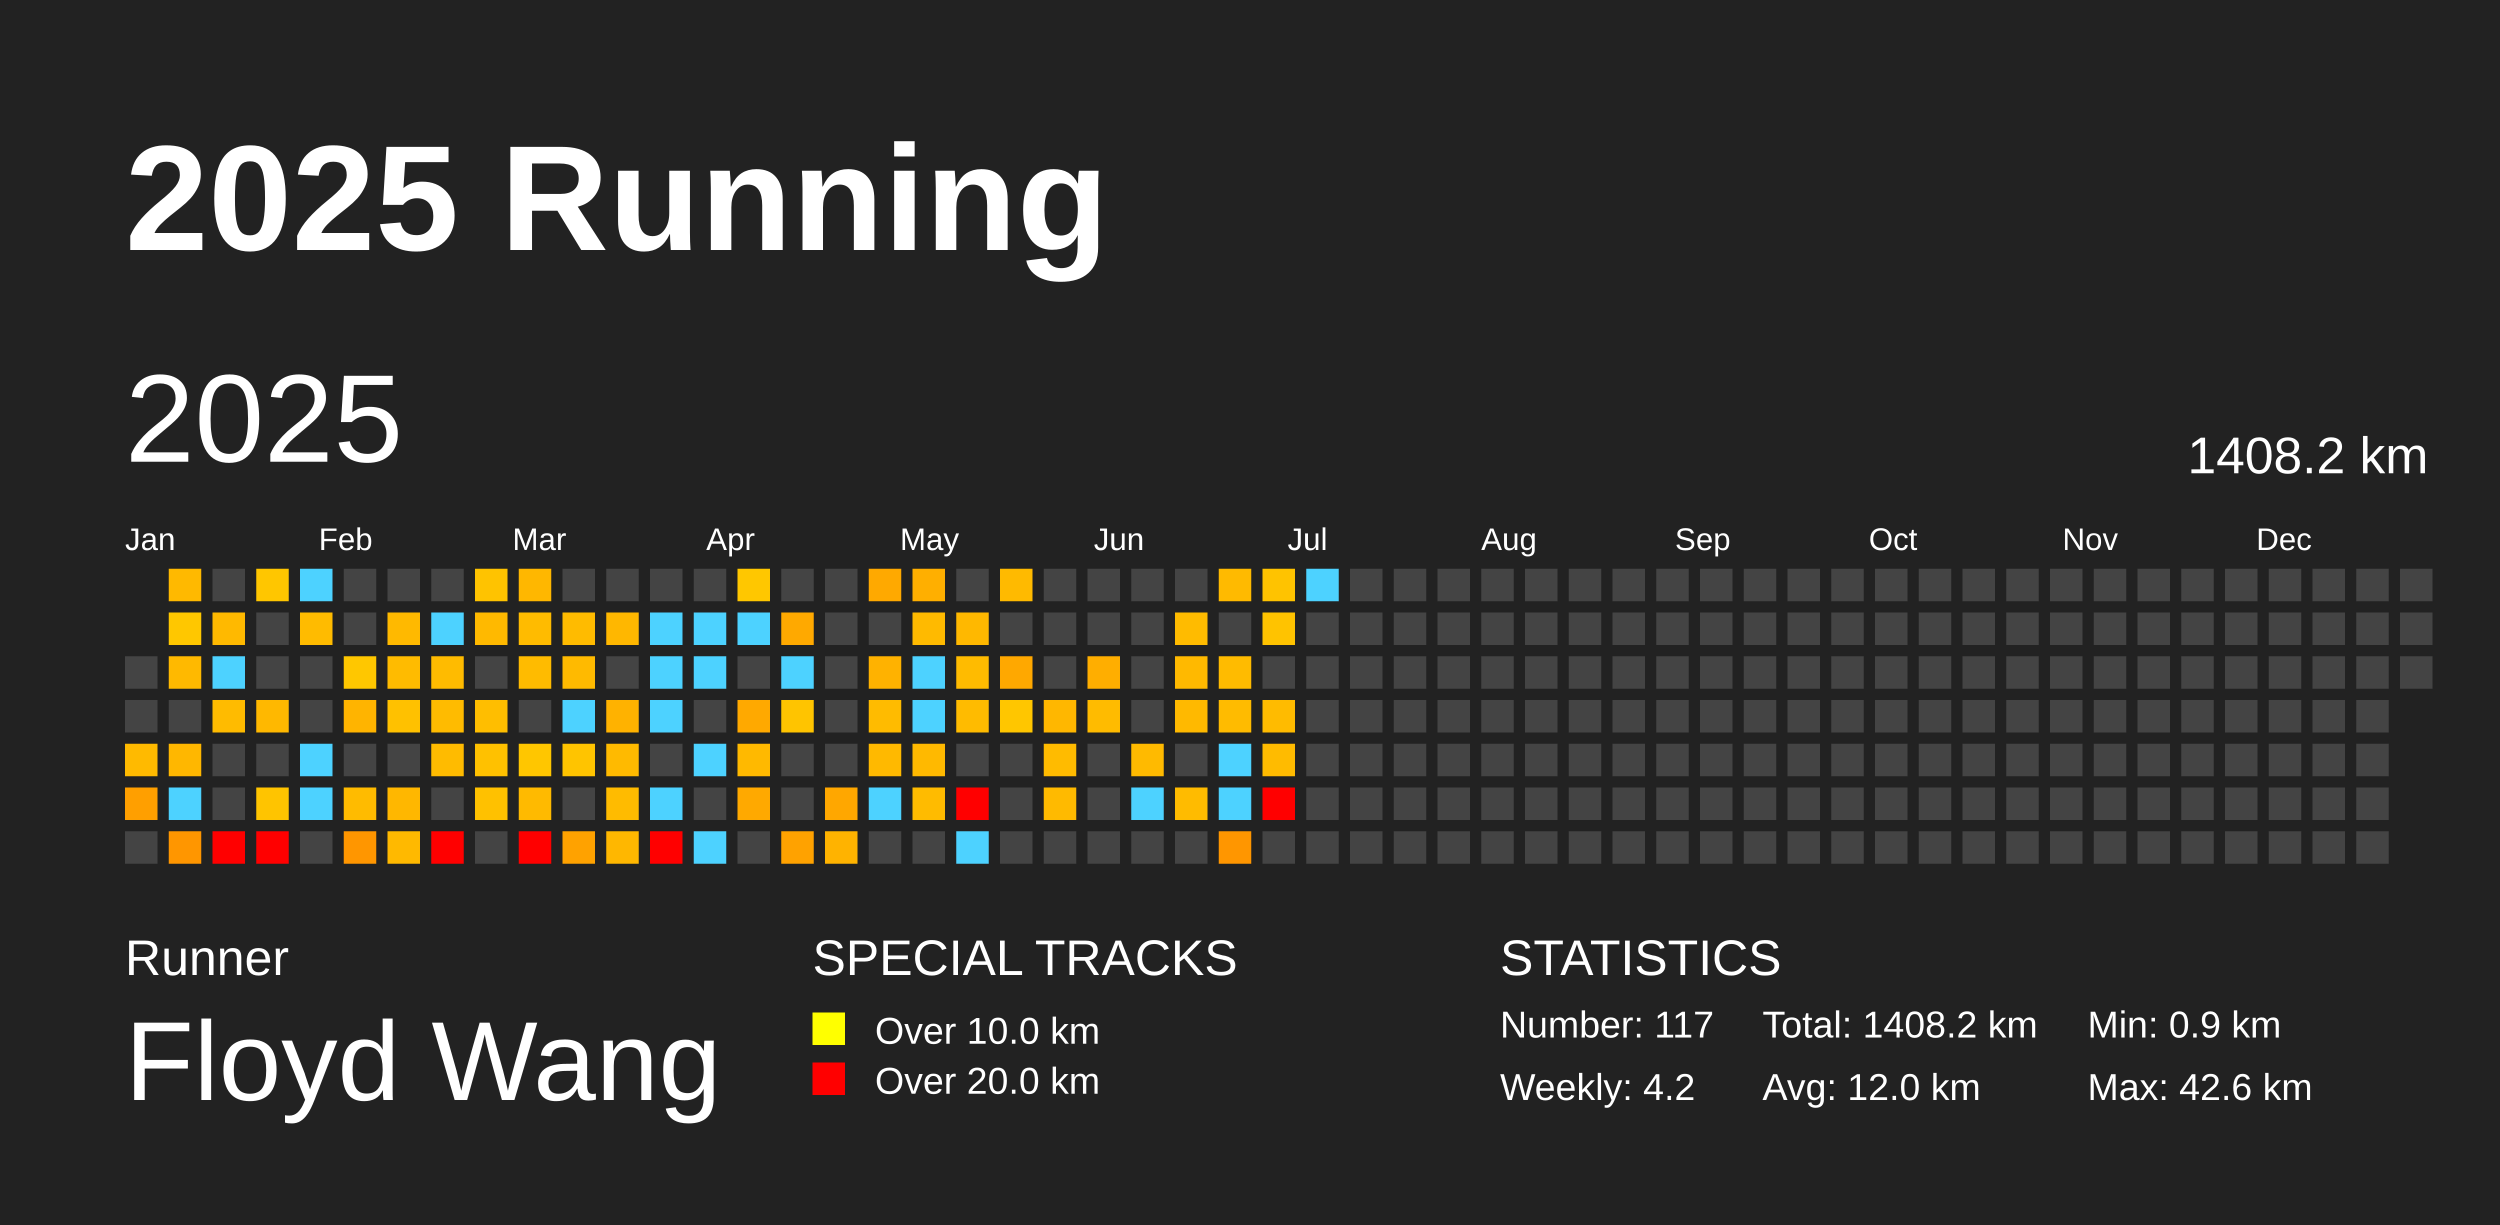
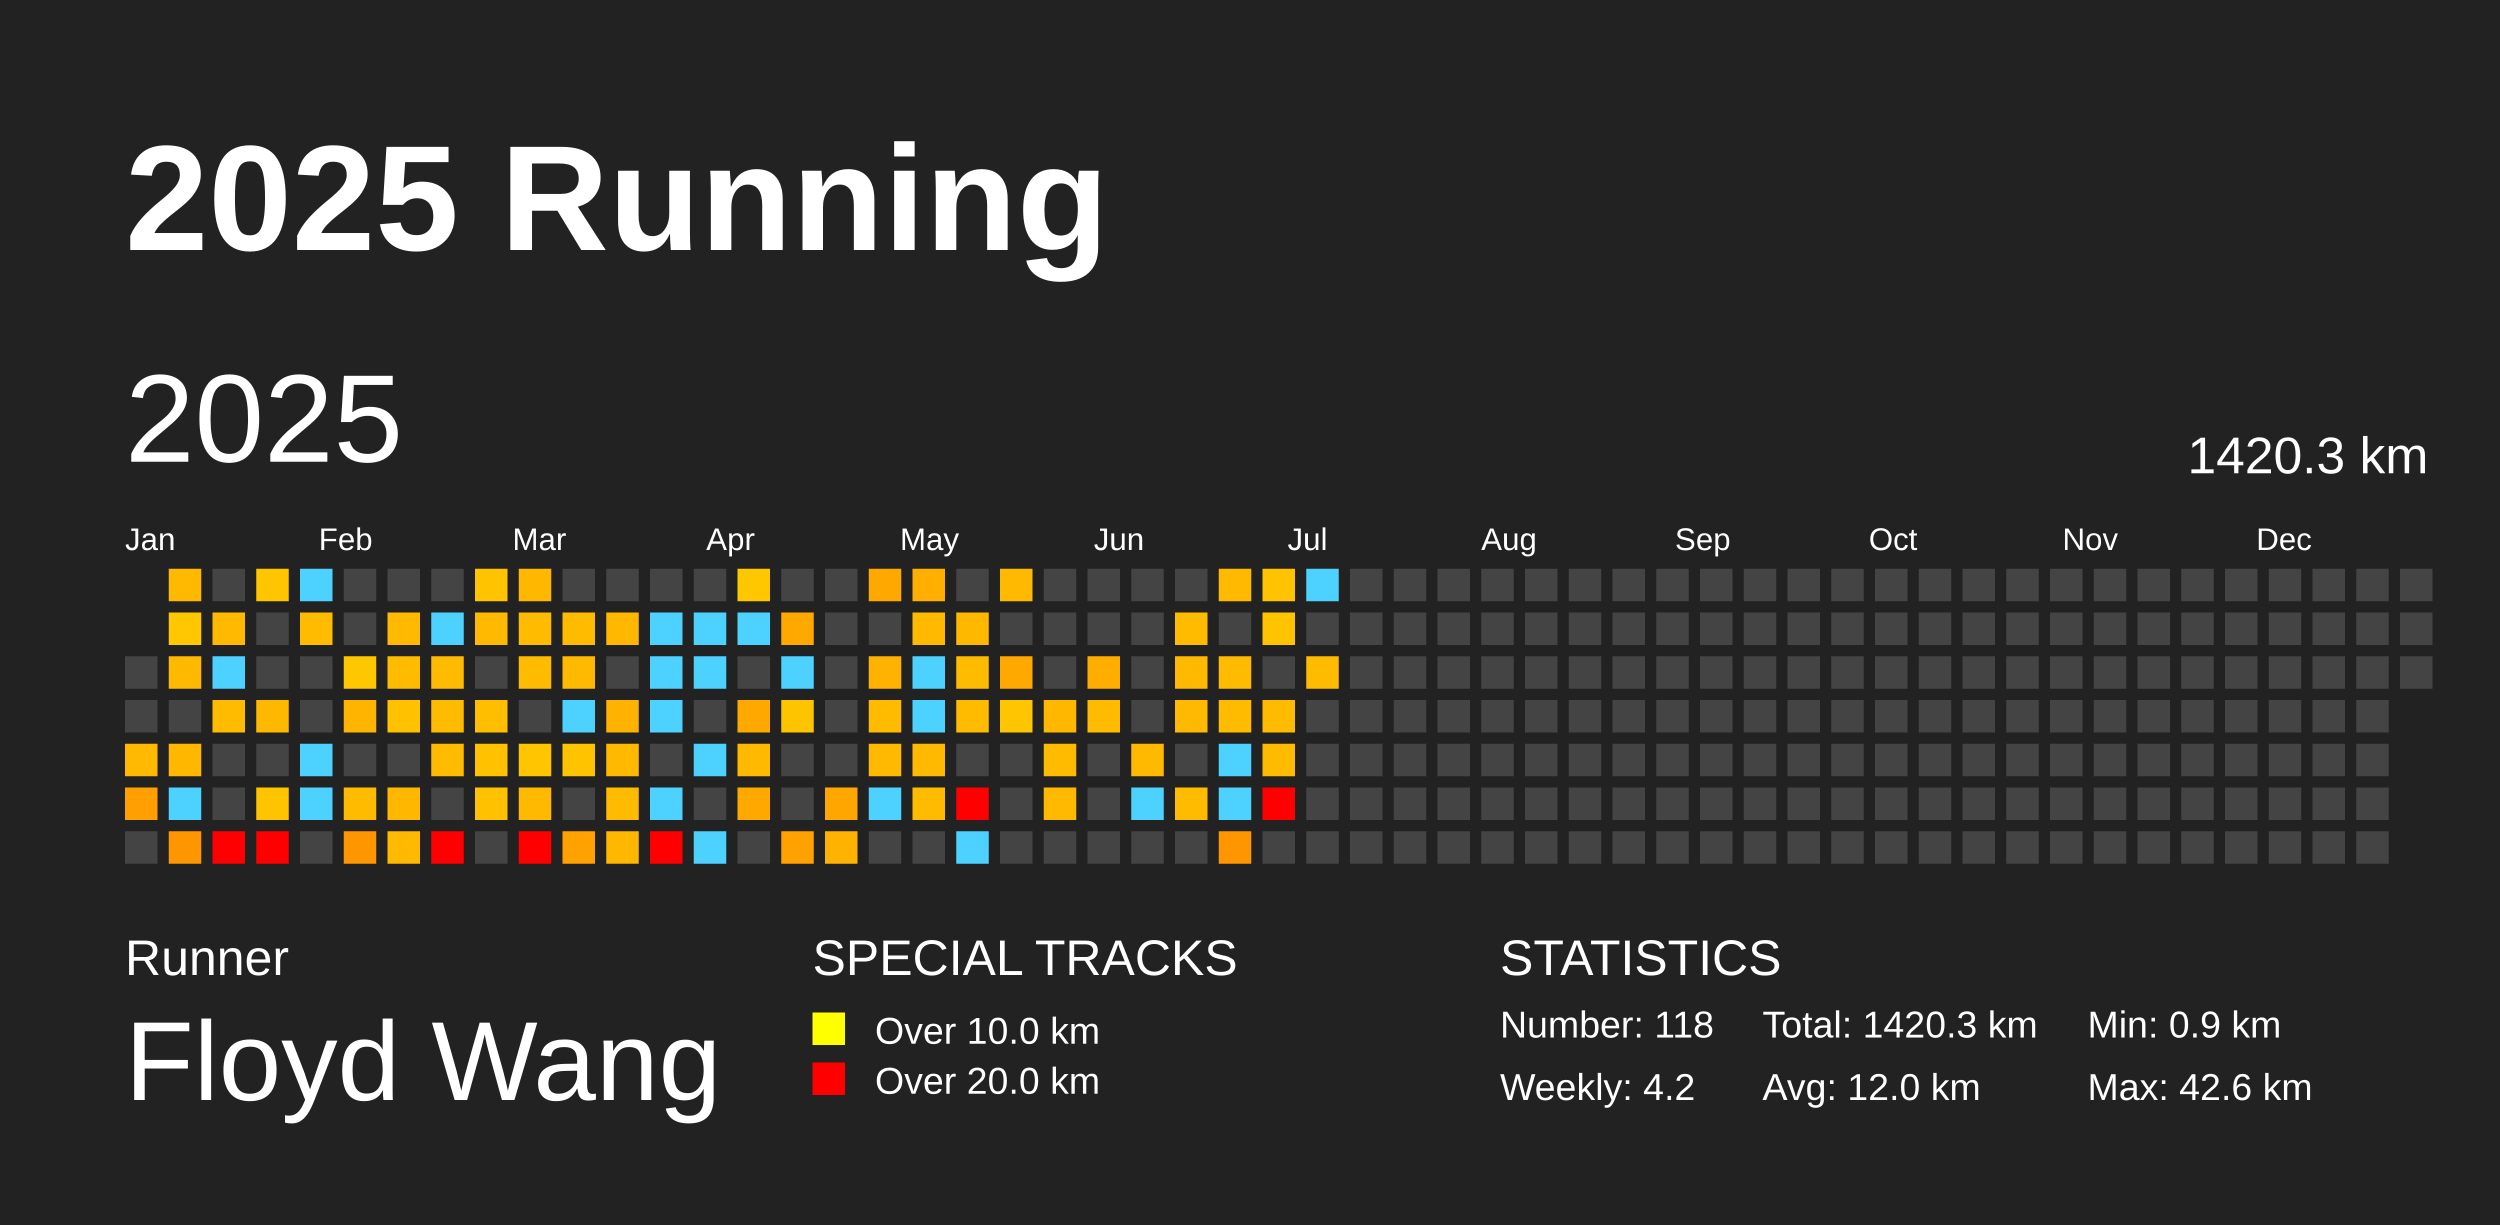
<svg xmlns="http://www.w3.org/2000/svg" baseProfile="full" height="98mm" version="1.1" viewBox="0,0,200,98" width="200mm">
  <defs />
  <rect fill="#222222" height="98" width="200" x="0" y="0" />
  <text fill="#FFFFFF" style="font-size:12px; font-family:Arial; font-weight:bold;" x="10" y="20">2025 Running</text>
  <text fill="#FFFFFF" style="font-size:4px; font-family:Arial" x="10" y="78">Runner</text>
  <text fill="#FFFFFF" style="font-size:9px; font-family:Arial" x="10" y="88">Floyd Wang</text>
  <text fill="#FFFFFF" style="font-size:4px; font-family:Arial" x="65" y="78">SPECIAL TRACKS</text>
  <rect fill="yellow" height="2.6" width="2.6" x="65" y="81" />
  <text fill="#FFFFFF" style="font-size:3px; font-family:Arial" x="70" y="83.5">Over 10.0 km</text>
  <rect fill="red" height="2.6" width="2.6" x="65" y="85" />
  <text fill="#FFFFFF" style="font-size:3px; font-family:Arial" x="70" y="87.5">Over 20.0 km</text>
  <text fill="#FFFFFF" style="font-size:4px; font-family:Arial" x="120" y="78">STATISTICS</text>
-   <text fill="#FFFFFF" style="font-size:3px; font-family:Arial" x="120" y="83">Number: 117</text>
+   <text fill="#FFFFFF" style="font-size:3px; font-family:Arial" x="120" y="83">Number: 118</text>
  <text fill="#FFFFFF" style="font-size:3px; font-family:Arial" x="120" y="88">Weekly: 4.2</text>
-   <text fill="#FFFFFF" style="font-size:3px; font-family:Arial" x="141" y="83">Total: 1408.2 km</text>
+   <text fill="#FFFFFF" style="font-size:3px; font-family:Arial" x="141" y="83">Total: 1420.3 km</text>
  <text fill="#FFFFFF" style="font-size:3px; font-family:Arial" x="141" y="88">Avg: 12.0 km</text>
  <text fill="#FFFFFF" style="font-size:3px; font-family:Arial" x="167" y="83">Min: 0.9 km</text>
  <text fill="#FFFFFF" style="font-size:3px; font-family:Arial" x="167" y="88">Max: 42.6 km</text>
  <text dominant-baseline="hanging" fill="#FFFFFF" style="font-size:10.0px; font-family:Arial;" x="10" y="30">2025</text>
-   <text dominant-baseline="hanging" fill="#FFFFFF" style="font-size:4.125px; font-family:Arial;" x="175" y="35">1408.2 km</text>
+   <text dominant-baseline="hanging" fill="#FFFFFF" style="font-size:4.125px; font-family:Arial;" x="175" y="35">1420.3 km</text>
  <text fill="#FFFFFF" style="font-size:2.5px; font-family:Arial" x="10.0" y="44">Jan</text>
  <text fill="#FFFFFF" style="font-size:2.5px; font-family:Arial" x="25.5" y="44">Feb</text>
  <text fill="#FFFFFF" style="font-size:2.5px; font-family:Arial" x="41.0" y="44">Mar</text>
  <text fill="#FFFFFF" style="font-size:2.5px; font-family:Arial" x="56.5" y="44">Apr</text>
  <text fill="#FFFFFF" style="font-size:2.5px; font-family:Arial" x="72.0" y="44">May</text>
  <text fill="#FFFFFF" style="font-size:2.5px; font-family:Arial" x="87.5" y="44">Jun</text>
  <text fill="#FFFFFF" style="font-size:2.5px; font-family:Arial" x="103.0" y="44">Jul</text>
  <text fill="#FFFFFF" style="font-size:2.5px; font-family:Arial" x="118.5" y="44">Aug</text>
  <text fill="#FFFFFF" style="font-size:2.5px; font-family:Arial" x="134.0" y="44">Sep</text>
  <text fill="#FFFFFF" style="font-size:2.5px; font-family:Arial" x="149.5" y="44">Oct</text>
  <text fill="#FFFFFF" style="font-size:2.5px; font-family:Arial" x="165.0" y="44">Nov</text>
  <text fill="#FFFFFF" style="font-size:2.5px; font-family:Arial" x="180.5" y="44">Dec</text>
  <rect fill="#444444" height="2.6" width="2.6" x="10.0" y="52.5" />
  <rect fill="#444444" height="2.6" width="2.6" x="10.0" y="56.0" />
  <rect fill="#ffba00" height="2.6" width="2.6" x="10.0" y="59.5" />
  <rect fill="#ff9f00" height="2.6" width="2.6" x="10.0" y="63.0" />
  <rect fill="#444444" height="2.6" width="2.6" x="10.0" y="66.5" />
  <rect fill="#ffb900" height="2.6" width="2.6" x="13.5" y="45.5" />
  <rect fill="#ffc700" height="2.6" width="2.6" x="13.5" y="49.0" />
  <rect fill="#ffb900" height="2.6" width="2.6" x="13.5" y="52.5" />
  <rect fill="#444444" height="2.6" width="2.6" x="13.5" y="56.0" />
  <rect fill="#ffb700" height="2.6" width="2.6" x="13.5" y="59.5" />
  <rect fill="#4dd2ff" height="2.6" width="2.6" x="13.5" y="63.0" />
  <rect fill="#ff9600" height="2.6" width="2.6" x="13.5" y="66.5" />
  <rect fill="#444444" height="2.6" width="2.6" x="17.0" y="45.5" />
  <rect fill="#ffb900" height="2.6" width="2.6" x="17.0" y="49.0" />
  <rect fill="#4dd2ff" height="2.6" width="2.6" x="17.0" y="52.5" />
  <rect fill="#ffbb00" height="2.6" width="2.6" x="17.0" y="56.0" />
  <rect fill="#444444" height="2.6" width="2.6" x="17.0" y="59.5" />
  <rect fill="#444444" height="2.6" width="2.6" x="17.0" y="63.0" />
  <rect fill="red" height="2.6" width="2.6" x="17.0" y="66.5" />
  <rect fill="#ffc600" height="2.6" width="2.6" x="20.5" y="45.5" />
  <rect fill="#444444" height="2.6" width="2.6" x="20.5" y="49.0" />
  <rect fill="#444444" height="2.6" width="2.6" x="20.5" y="52.5" />
  <rect fill="#ffb800" height="2.6" width="2.6" x="20.5" y="56.0" />
  <rect fill="#444444" height="2.6" width="2.6" x="20.5" y="59.5" />
  <rect fill="#ffc400" height="2.6" width="2.6" x="20.5" y="63.0" />
  <rect fill="red" height="2.6" width="2.6" x="20.5" y="66.5" />
  <rect fill="#4dd2ff" height="2.6" width="2.6" x="24.0" y="45.5" />
  <rect fill="#ffbb00" height="2.6" width="2.6" x="24.0" y="49.0" />
  <rect fill="#444444" height="2.6" width="2.6" x="24.0" y="52.5" />
  <rect fill="#444444" height="2.6" width="2.6" x="24.0" y="56.0" />
  <rect fill="#4dd2ff" height="2.6" width="2.6" x="24.0" y="59.5" />
  <rect fill="#4dd2ff" height="2.6" width="2.6" x="24.0" y="63.0" />
  <rect fill="#444444" height="2.6" width="2.6" x="24.0" y="66.5" />
  <rect fill="#444444" height="2.6" width="2.6" x="27.5" y="45.5" />
  <rect fill="#444444" height="2.6" width="2.6" x="27.5" y="49.0" />
  <rect fill="#ffc700" height="2.6" width="2.6" x="27.5" y="52.5" />
  <rect fill="#ffb400" height="2.6" width="2.6" x="27.5" y="56.0" />
  <rect fill="#444444" height="2.6" width="2.6" x="27.5" y="59.5" />
  <rect fill="#ffbb00" height="2.6" width="2.6" x="27.5" y="63.0" />
  <rect fill="#ff9600" height="2.6" width="2.6" x="27.5" y="66.5" />
  <rect fill="#444444" height="2.6" width="2.6" x="31.0" y="45.5" />
  <rect fill="#ffb900" height="2.6" width="2.6" x="31.0" y="49.0" />
  <rect fill="#ffbb00" height="2.6" width="2.6" x="31.0" y="52.5" />
  <rect fill="#ffc100" height="2.6" width="2.6" x="31.0" y="56.0" />
  <rect fill="#444444" height="2.6" width="2.6" x="31.0" y="59.5" />
  <rect fill="#ffb700" height="2.6" width="2.6" x="31.0" y="63.0" />
  <rect fill="#ffb900" height="2.6" width="2.6" x="31.0" y="66.5" />
  <rect fill="#444444" height="2.6" width="2.6" x="34.5" y="45.5" />
  <rect fill="#4dd2ff" height="2.6" width="2.6" x="34.5" y="49.0" />
  <rect fill="#ffbb00" height="2.6" width="2.6" x="34.5" y="52.5" />
  <rect fill="#ffbb00" height="2.6" width="2.6" x="34.5" y="56.0" />
  <rect fill="#ffbb00" height="2.6" width="2.6" x="34.5" y="59.5" />
  <rect fill="#444444" height="2.6" width="2.6" x="34.5" y="63.0" />
  <rect fill="red" height="2.6" width="2.6" x="34.5" y="66.5" />
  <rect fill="#ffc300" height="2.6" width="2.6" x="38.0" y="45.5" />
  <rect fill="#ffb900" height="2.6" width="2.6" x="38.0" y="49.0" />
  <rect fill="#444444" height="2.6" width="2.6" x="38.0" y="52.5" />
  <rect fill="#ffbe00" height="2.6" width="2.6" x="38.0" y="56.0" />
  <rect fill="#ffc100" height="2.6" width="2.6" x="38.0" y="59.5" />
  <rect fill="#ffc100" height="2.6" width="2.6" x="38.0" y="63.0" />
  <rect fill="#444444" height="2.6" width="2.6" x="38.0" y="66.5" />
  <rect fill="#ffb700" height="2.6" width="2.6" x="41.5" y="45.5" />
  <rect fill="#ffbb00" height="2.6" width="2.6" x="41.5" y="49.0" />
  <rect fill="#ffbb00" height="2.6" width="2.6" x="41.5" y="52.5" />
  <rect fill="#444444" height="2.6" width="2.6" x="41.5" y="56.0" />
  <rect fill="#ffc600" height="2.6" width="2.6" x="41.5" y="59.5" />
  <rect fill="#ffba00" height="2.6" width="2.6" x="41.5" y="63.0" />
  <rect fill="red" height="2.6" width="2.6" x="41.5" y="66.5" />
  <rect fill="#444444" height="2.6" width="2.6" x="45.0" y="45.5" />
  <rect fill="#ffbb00" height="2.6" width="2.6" x="45.0" y="49.0" />
  <rect fill="#ffba00" height="2.6" width="2.6" x="45.0" y="52.5" />
  <rect fill="#4dd2ff" height="2.6" width="2.6" x="45.0" y="56.0" />
  <rect fill="#ffc400" height="2.6" width="2.6" x="45.0" y="59.5" />
  <rect fill="#444444" height="2.6" width="2.6" x="45.0" y="63.0" />
  <rect fill="#ffa200" height="2.6" width="2.6" x="45.0" y="66.5" />
  <rect fill="#444444" height="2.6" width="2.6" x="48.5" y="45.5" />
  <rect fill="#ffb700" height="2.6" width="2.6" x="48.5" y="49.0" />
  <rect fill="#444444" height="2.6" width="2.6" x="48.5" y="52.5" />
  <rect fill="#ffb200" height="2.6" width="2.6" x="48.5" y="56.0" />
  <rect fill="#ffba00" height="2.6" width="2.6" x="48.5" y="59.5" />
  <rect fill="#ffbb00" height="2.6" width="2.6" x="48.5" y="63.0" />
  <rect fill="#ffb700" height="2.6" width="2.6" x="48.5" y="66.5" />
  <rect fill="#444444" height="2.6" width="2.6" x="52.0" y="45.5" />
  <rect fill="#4dd2ff" height="2.6" width="2.6" x="52.0" y="49.0" />
  <rect fill="#4dd2ff" height="2.6" width="2.6" x="52.0" y="52.5" />
  <rect fill="#4dd2ff" height="2.6" width="2.6" x="52.0" y="56.0" />
  <rect fill="#444444" height="2.6" width="2.6" x="52.0" y="59.5" />
  <rect fill="#4dd2ff" height="2.6" width="2.6" x="52.0" y="63.0" />
  <rect fill="red" height="2.6" width="2.6" x="52.0" y="66.5" />
  <rect fill="#444444" height="2.6" width="2.6" x="55.5" y="45.5" />
  <rect fill="#4dd2ff" height="2.6" width="2.6" x="55.5" y="49.0" />
  <rect fill="#4dd2ff" height="2.6" width="2.6" x="55.5" y="52.5" />
  <rect fill="#444444" height="2.6" width="2.6" x="55.5" y="56.0" />
  <rect fill="#4dd2ff" height="2.6" width="2.6" x="55.5" y="59.5" />
  <rect fill="#444444" height="2.6" width="2.6" x="55.5" y="63.0" />
  <rect fill="#4dd2ff" height="2.6" width="2.6" x="55.5" y="66.5" />
  <rect fill="#ffc700" height="2.6" width="2.6" x="59.0" y="45.5" />
  <rect fill="#4dd2ff" height="2.6" width="2.6" x="59.0" y="49.0" />
  <rect fill="#444444" height="2.6" width="2.6" x="59.0" y="52.5" />
  <rect fill="#ffa900" height="2.6" width="2.6" x="59.0" y="56.0" />
  <rect fill="#ffb900" height="2.6" width="2.6" x="59.0" y="59.5" />
  <rect fill="#ffa900" height="2.6" width="2.6" x="59.0" y="63.0" />
  <rect fill="#444444" height="2.6" width="2.6" x="59.0" y="66.5" />
  <rect fill="#444444" height="2.6" width="2.6" x="62.5" y="45.5" />
  <rect fill="#ffa900" height="2.6" width="2.6" x="62.5" y="49.0" />
  <rect fill="#4dd2ff" height="2.6" width="2.6" x="62.5" y="52.5" />
  <rect fill="#ffc400" height="2.6" width="2.6" x="62.5" y="56.0" />
  <rect fill="#444444" height="2.6" width="2.6" x="62.5" y="59.5" />
  <rect fill="#444444" height="2.6" width="2.6" x="62.5" y="63.0" />
  <rect fill="#ffa200" height="2.6" width="2.6" x="62.5" y="66.5" />
  <rect fill="#444444" height="2.6" width="2.6" x="66.0" y="45.5" />
  <rect fill="#444444" height="2.6" width="2.6" x="66.0" y="49.0" />
  <rect fill="#444444" height="2.6" width="2.6" x="66.0" y="52.5" />
  <rect fill="#444444" height="2.6" width="2.6" x="66.0" y="56.0" />
  <rect fill="#444444" height="2.6" width="2.6" x="66.0" y="59.5" />
  <rect fill="#ffa700" height="2.6" width="2.6" x="66.0" y="63.0" />
  <rect fill="#ffb300" height="2.6" width="2.6" x="66.0" y="66.5" />
  <rect fill="#ffa900" height="2.6" width="2.6" x="69.5" y="45.5" />
  <rect fill="#444444" height="2.6" width="2.6" x="69.5" y="49.0" />
  <rect fill="#ffb200" height="2.6" width="2.6" x="69.5" y="52.5" />
  <rect fill="#ffbb00" height="2.6" width="2.6" x="69.5" y="56.0" />
  <rect fill="#ffb900" height="2.6" width="2.6" x="69.5" y="59.5" />
  <rect fill="#4dd2ff" height="2.6" width="2.6" x="69.5" y="63.0" />
  <rect fill="#444444" height="2.6" width="2.6" x="69.5" y="66.5" />
  <rect fill="#ffaf00" height="2.6" width="2.6" x="73.0" y="45.5" />
  <rect fill="#ffba00" height="2.6" width="2.6" x="73.0" y="49.0" />
  <rect fill="#4dd2ff" height="2.6" width="2.6" x="73.0" y="52.5" />
  <rect fill="#4dd2ff" height="2.6" width="2.6" x="73.0" y="56.0" />
  <rect fill="#ffb900" height="2.6" width="2.6" x="73.0" y="59.5" />
  <rect fill="#ffbb00" height="2.6" width="2.6" x="73.0" y="63.0" />
  <rect fill="#444444" height="2.6" width="2.6" x="73.0" y="66.5" />
  <rect fill="#444444" height="2.6" width="2.6" x="76.5" y="45.5" />
  <rect fill="#ffb800" height="2.6" width="2.6" x="76.5" y="49.0" />
  <rect fill="#ffbb00" height="2.6" width="2.6" x="76.5" y="52.5" />
  <rect fill="#ffbb00" height="2.6" width="2.6" x="76.5" y="56.0" />
  <rect fill="#444444" height="2.6" width="2.6" x="76.5" y="59.5" />
  <rect fill="red" height="2.6" width="2.6" x="76.5" y="63.0" />
  <rect fill="#4dd2ff" height="2.6" width="2.6" x="76.5" y="66.5" />
  <rect fill="#ffba00" height="2.6" width="2.6" x="80.0" y="45.5" />
  <rect fill="#444444" height="2.6" width="2.6" x="80.0" y="49.0" />
  <rect fill="#ffa800" height="2.6" width="2.6" x="80.0" y="52.5" />
  <rect fill="#ffc600" height="2.6" width="2.6" x="80.0" y="56.0" />
  <rect fill="#444444" height="2.6" width="2.6" x="80.0" y="59.5" />
  <rect fill="#444444" height="2.6" width="2.6" x="80.0" y="63.0" />
  <rect fill="#444444" height="2.6" width="2.6" x="80.0" y="66.5" />
  <rect fill="#444444" height="2.6" width="2.6" x="83.5" y="45.5" />
  <rect fill="#444444" height="2.6" width="2.6" x="83.5" y="49.0" />
  <rect fill="#444444" height="2.6" width="2.6" x="83.5" y="52.5" />
  <rect fill="#ffb700" height="2.6" width="2.6" x="83.5" y="56.0" />
  <rect fill="#ffbb00" height="2.6" width="2.6" x="83.5" y="59.5" />
  <rect fill="#ffba00" height="2.6" width="2.6" x="83.5" y="63.0" />
  <rect fill="#444444" height="2.6" width="2.6" x="83.5" y="66.5" />
  <rect fill="#444444" height="2.6" width="2.6" x="87.0" y="45.5" />
  <rect fill="#444444" height="2.6" width="2.6" x="87.0" y="49.0" />
  <rect fill="#ffae00" height="2.6" width="2.6" x="87.0" y="52.5" />
  <rect fill="#ffbb00" height="2.6" width="2.6" x="87.0" y="56.0" />
  <rect fill="#444444" height="2.6" width="2.6" x="87.0" y="59.5" />
  <rect fill="#444444" height="2.6" width="2.6" x="87.0" y="63.0" />
  <rect fill="#444444" height="2.6" width="2.6" x="87.0" y="66.5" />
  <rect fill="#444444" height="2.6" width="2.6" x="90.5" y="45.5" />
  <rect fill="#444444" height="2.6" width="2.6" x="90.5" y="49.0" />
  <rect fill="#444444" height="2.6" width="2.6" x="90.5" y="52.5" />
  <rect fill="#444444" height="2.6" width="2.6" x="90.5" y="56.0" />
  <rect fill="#ffba00" height="2.6" width="2.6" x="90.5" y="59.5" />
  <rect fill="#4dd2ff" height="2.6" width="2.6" x="90.5" y="63.0" />
  <rect fill="#444444" height="2.6" width="2.6" x="90.5" y="66.5" />
  <rect fill="#444444" height="2.6" width="2.6" x="94.0" y="45.5" />
  <rect fill="#ffbb00" height="2.6" width="2.6" x="94.0" y="49.0" />
  <rect fill="#ffb900" height="2.6" width="2.6" x="94.0" y="52.5" />
  <rect fill="#ffb900" height="2.6" width="2.6" x="94.0" y="56.0" />
  <rect fill="#444444" height="2.6" width="2.6" x="94.0" y="59.5" />
  <rect fill="#ffbb00" height="2.6" width="2.6" x="94.0" y="63.0" />
  <rect fill="#444444" height="2.6" width="2.6" x="94.0" y="66.5" />
  <rect fill="#ffba00" height="2.6" width="2.6" x="97.5" y="45.5" />
  <rect fill="#444444" height="2.6" width="2.6" x="97.5" y="49.0" />
  <rect fill="#ffbb00" height="2.6" width="2.6" x="97.5" y="52.5" />
  <rect fill="#ffbb00" height="2.6" width="2.6" x="97.5" y="56.0" />
  <rect fill="#4dd2ff" height="2.6" width="2.6" x="97.5" y="59.5" />
  <rect fill="#4dd2ff" height="2.6" width="2.6" x="97.5" y="63.0" />
  <rect fill="#ff9600" height="2.6" width="2.6" x="97.5" y="66.5" />
  <rect fill="#ffc300" height="2.6" width="2.6" x="101.0" y="45.5" />
  <rect fill="#ffc300" height="2.6" width="2.6" x="101.0" y="49.0" />
  <rect fill="#444444" height="2.6" width="2.6" x="101.0" y="52.5" />
  <rect fill="#ffbb00" height="2.6" width="2.6" x="101.0" y="56.0" />
  <rect fill="#ffbb00" height="2.6" width="2.6" x="101.0" y="59.5" />
  <rect fill="red" height="2.6" width="2.6" x="101.0" y="63.0" />
  <rect fill="#444444" height="2.6" width="2.6" x="101.0" y="66.5" />
  <rect fill="#4dd2ff" height="2.6" width="2.6" x="104.5" y="45.5" />
  <rect fill="#444444" height="2.6" width="2.6" x="104.5" y="49.0" />
-   <rect fill="#444444" height="2.6" width="2.6" x="104.5" y="52.5" />
+   <rect fill="#ffbb00" height="2.6" width="2.6" x="104.5" y="52.5" />
  <rect fill="#444444" height="2.6" width="2.6" x="104.5" y="56.0" />
  <rect fill="#444444" height="2.6" width="2.6" x="104.5" y="59.5" />
  <rect fill="#444444" height="2.6" width="2.6" x="104.5" y="63.0" />
  <rect fill="#444444" height="2.6" width="2.6" x="104.5" y="66.5" />
  <rect fill="#444444" height="2.6" width="2.6" x="108.0" y="45.5" />
  <rect fill="#444444" height="2.6" width="2.6" x="108.0" y="49.0" />
  <rect fill="#444444" height="2.6" width="2.6" x="108.0" y="52.5" />
  <rect fill="#444444" height="2.6" width="2.6" x="108.0" y="56.0" />
  <rect fill="#444444" height="2.6" width="2.6" x="108.0" y="59.5" />
  <rect fill="#444444" height="2.6" width="2.6" x="108.0" y="63.0" />
  <rect fill="#444444" height="2.6" width="2.6" x="108.0" y="66.5" />
  <rect fill="#444444" height="2.6" width="2.6" x="111.5" y="45.5" />
  <rect fill="#444444" height="2.6" width="2.6" x="111.5" y="49.0" />
  <rect fill="#444444" height="2.6" width="2.6" x="111.5" y="52.5" />
  <rect fill="#444444" height="2.6" width="2.6" x="111.5" y="56.0" />
  <rect fill="#444444" height="2.6" width="2.6" x="111.5" y="59.5" />
  <rect fill="#444444" height="2.6" width="2.6" x="111.5" y="63.0" />
  <rect fill="#444444" height="2.6" width="2.6" x="111.5" y="66.5" />
  <rect fill="#444444" height="2.6" width="2.6" x="115.0" y="45.5" />
  <rect fill="#444444" height="2.6" width="2.6" x="115.0" y="49.0" />
  <rect fill="#444444" height="2.6" width="2.6" x="115.0" y="52.5" />
  <rect fill="#444444" height="2.6" width="2.6" x="115.0" y="56.0" />
  <rect fill="#444444" height="2.6" width="2.6" x="115.0" y="59.5" />
  <rect fill="#444444" height="2.6" width="2.6" x="115.0" y="63.0" />
  <rect fill="#444444" height="2.6" width="2.6" x="115.0" y="66.5" />
  <rect fill="#444444" height="2.6" width="2.6" x="118.5" y="45.5" />
  <rect fill="#444444" height="2.6" width="2.6" x="118.5" y="49.0" />
  <rect fill="#444444" height="2.6" width="2.6" x="118.5" y="52.5" />
  <rect fill="#444444" height="2.6" width="2.6" x="118.5" y="56.0" />
  <rect fill="#444444" height="2.6" width="2.6" x="118.5" y="59.5" />
  <rect fill="#444444" height="2.6" width="2.6" x="118.5" y="63.0" />
  <rect fill="#444444" height="2.6" width="2.6" x="118.5" y="66.5" />
  <rect fill="#444444" height="2.6" width="2.6" x="122.0" y="45.5" />
  <rect fill="#444444" height="2.6" width="2.6" x="122.0" y="49.0" />
  <rect fill="#444444" height="2.6" width="2.6" x="122.0" y="52.5" />
  <rect fill="#444444" height="2.6" width="2.6" x="122.0" y="56.0" />
  <rect fill="#444444" height="2.6" width="2.6" x="122.0" y="59.5" />
  <rect fill="#444444" height="2.6" width="2.6" x="122.0" y="63.0" />
  <rect fill="#444444" height="2.6" width="2.6" x="122.0" y="66.5" />
  <rect fill="#444444" height="2.6" width="2.6" x="125.5" y="45.5" />
  <rect fill="#444444" height="2.6" width="2.6" x="125.5" y="49.0" />
  <rect fill="#444444" height="2.6" width="2.6" x="125.5" y="52.5" />
  <rect fill="#444444" height="2.6" width="2.6" x="125.5" y="56.0" />
  <rect fill="#444444" height="2.6" width="2.6" x="125.5" y="59.5" />
  <rect fill="#444444" height="2.6" width="2.6" x="125.5" y="63.0" />
  <rect fill="#444444" height="2.6" width="2.6" x="125.5" y="66.5" />
  <rect fill="#444444" height="2.6" width="2.6" x="129.0" y="45.5" />
  <rect fill="#444444" height="2.6" width="2.6" x="129.0" y="49.0" />
  <rect fill="#444444" height="2.6" width="2.6" x="129.0" y="52.5" />
  <rect fill="#444444" height="2.6" width="2.6" x="129.0" y="56.0" />
  <rect fill="#444444" height="2.6" width="2.6" x="129.0" y="59.5" />
  <rect fill="#444444" height="2.6" width="2.6" x="129.0" y="63.0" />
  <rect fill="#444444" height="2.6" width="2.6" x="129.0" y="66.5" />
  <rect fill="#444444" height="2.6" width="2.6" x="132.5" y="45.5" />
  <rect fill="#444444" height="2.6" width="2.6" x="132.5" y="49.0" />
  <rect fill="#444444" height="2.6" width="2.6" x="132.5" y="52.5" />
  <rect fill="#444444" height="2.6" width="2.6" x="132.5" y="56.0" />
  <rect fill="#444444" height="2.6" width="2.6" x="132.5" y="59.5" />
  <rect fill="#444444" height="2.6" width="2.6" x="132.5" y="63.0" />
  <rect fill="#444444" height="2.6" width="2.6" x="132.5" y="66.5" />
  <rect fill="#444444" height="2.6" width="2.6" x="136.0" y="45.5" />
  <rect fill="#444444" height="2.6" width="2.6" x="136.0" y="49.0" />
  <rect fill="#444444" height="2.6" width="2.6" x="136.0" y="52.5" />
  <rect fill="#444444" height="2.6" width="2.6" x="136.0" y="56.0" />
  <rect fill="#444444" height="2.6" width="2.6" x="136.0" y="59.5" />
  <rect fill="#444444" height="2.6" width="2.6" x="136.0" y="63.0" />
  <rect fill="#444444" height="2.6" width="2.6" x="136.0" y="66.5" />
  <rect fill="#444444" height="2.6" width="2.6" x="139.5" y="45.5" />
  <rect fill="#444444" height="2.6" width="2.6" x="139.5" y="49.0" />
  <rect fill="#444444" height="2.6" width="2.6" x="139.5" y="52.5" />
  <rect fill="#444444" height="2.6" width="2.6" x="139.5" y="56.0" />
  <rect fill="#444444" height="2.6" width="2.6" x="139.5" y="59.5" />
  <rect fill="#444444" height="2.6" width="2.6" x="139.5" y="63.0" />
  <rect fill="#444444" height="2.6" width="2.6" x="139.5" y="66.5" />
  <rect fill="#444444" height="2.6" width="2.6" x="143.0" y="45.5" />
  <rect fill="#444444" height="2.6" width="2.6" x="143.0" y="49.0" />
  <rect fill="#444444" height="2.6" width="2.6" x="143.0" y="52.5" />
  <rect fill="#444444" height="2.6" width="2.6" x="143.0" y="56.0" />
  <rect fill="#444444" height="2.6" width="2.6" x="143.0" y="59.5" />
  <rect fill="#444444" height="2.6" width="2.6" x="143.0" y="63.0" />
  <rect fill="#444444" height="2.6" width="2.6" x="143.0" y="66.5" />
  <rect fill="#444444" height="2.6" width="2.6" x="146.5" y="45.5" />
  <rect fill="#444444" height="2.6" width="2.6" x="146.5" y="49.0" />
  <rect fill="#444444" height="2.6" width="2.6" x="146.5" y="52.5" />
  <rect fill="#444444" height="2.6" width="2.6" x="146.5" y="56.0" />
  <rect fill="#444444" height="2.6" width="2.6" x="146.5" y="59.5" />
  <rect fill="#444444" height="2.6" width="2.6" x="146.5" y="63.0" />
  <rect fill="#444444" height="2.6" width="2.6" x="146.5" y="66.5" />
  <rect fill="#444444" height="2.6" width="2.6" x="150.0" y="45.5" />
  <rect fill="#444444" height="2.6" width="2.6" x="150.0" y="49.0" />
  <rect fill="#444444" height="2.6" width="2.6" x="150.0" y="52.5" />
  <rect fill="#444444" height="2.6" width="2.6" x="150.0" y="56.0" />
  <rect fill="#444444" height="2.6" width="2.6" x="150.0" y="59.5" />
  <rect fill="#444444" height="2.6" width="2.6" x="150.0" y="63.0" />
  <rect fill="#444444" height="2.6" width="2.6" x="150.0" y="66.5" />
  <rect fill="#444444" height="2.6" width="2.6" x="153.5" y="45.5" />
  <rect fill="#444444" height="2.6" width="2.6" x="153.5" y="49.0" />
  <rect fill="#444444" height="2.6" width="2.6" x="153.5" y="52.5" />
  <rect fill="#444444" height="2.6" width="2.6" x="153.5" y="56.0" />
  <rect fill="#444444" height="2.6" width="2.6" x="153.5" y="59.5" />
  <rect fill="#444444" height="2.6" width="2.6" x="153.5" y="63.0" />
  <rect fill="#444444" height="2.6" width="2.6" x="153.5" y="66.5" />
  <rect fill="#444444" height="2.6" width="2.6" x="157.0" y="45.5" />
  <rect fill="#444444" height="2.6" width="2.6" x="157.0" y="49.0" />
  <rect fill="#444444" height="2.6" width="2.6" x="157.0" y="52.5" />
  <rect fill="#444444" height="2.6" width="2.6" x="157.0" y="56.0" />
  <rect fill="#444444" height="2.6" width="2.6" x="157.0" y="59.5" />
  <rect fill="#444444" height="2.6" width="2.6" x="157.0" y="63.0" />
  <rect fill="#444444" height="2.6" width="2.6" x="157.0" y="66.5" />
  <rect fill="#444444" height="2.6" width="2.6" x="160.5" y="45.5" />
  <rect fill="#444444" height="2.6" width="2.6" x="160.5" y="49.0" />
  <rect fill="#444444" height="2.6" width="2.6" x="160.5" y="52.5" />
  <rect fill="#444444" height="2.6" width="2.6" x="160.5" y="56.0" />
  <rect fill="#444444" height="2.6" width="2.6" x="160.5" y="59.5" />
  <rect fill="#444444" height="2.6" width="2.6" x="160.5" y="63.0" />
  <rect fill="#444444" height="2.6" width="2.6" x="160.5" y="66.5" />
  <rect fill="#444444" height="2.6" width="2.6" x="164.0" y="45.5" />
  <rect fill="#444444" height="2.6" width="2.6" x="164.0" y="49.0" />
  <rect fill="#444444" height="2.6" width="2.6" x="164.0" y="52.5" />
  <rect fill="#444444" height="2.6" width="2.6" x="164.0" y="56.0" />
  <rect fill="#444444" height="2.6" width="2.6" x="164.0" y="59.5" />
  <rect fill="#444444" height="2.6" width="2.6" x="164.0" y="63.0" />
  <rect fill="#444444" height="2.6" width="2.6" x="164.0" y="66.5" />
  <rect fill="#444444" height="2.6" width="2.6" x="167.5" y="45.5" />
  <rect fill="#444444" height="2.6" width="2.6" x="167.5" y="49.0" />
  <rect fill="#444444" height="2.6" width="2.6" x="167.5" y="52.5" />
  <rect fill="#444444" height="2.6" width="2.6" x="167.5" y="56.0" />
  <rect fill="#444444" height="2.6" width="2.6" x="167.5" y="59.5" />
  <rect fill="#444444" height="2.6" width="2.6" x="167.5" y="63.0" />
  <rect fill="#444444" height="2.6" width="2.6" x="167.5" y="66.5" />
  <rect fill="#444444" height="2.6" width="2.6" x="171.0" y="45.5" />
  <rect fill="#444444" height="2.6" width="2.6" x="171.0" y="49.0" />
  <rect fill="#444444" height="2.6" width="2.6" x="171.0" y="52.5" />
  <rect fill="#444444" height="2.6" width="2.6" x="171.0" y="56.0" />
  <rect fill="#444444" height="2.6" width="2.6" x="171.0" y="59.5" />
  <rect fill="#444444" height="2.6" width="2.6" x="171.0" y="63.0" />
  <rect fill="#444444" height="2.6" width="2.6" x="171.0" y="66.5" />
  <rect fill="#444444" height="2.6" width="2.6" x="174.5" y="45.5" />
  <rect fill="#444444" height="2.6" width="2.6" x="174.5" y="49.0" />
  <rect fill="#444444" height="2.6" width="2.6" x="174.5" y="52.5" />
  <rect fill="#444444" height="2.6" width="2.6" x="174.5" y="56.0" />
  <rect fill="#444444" height="2.6" width="2.6" x="174.5" y="59.5" />
  <rect fill="#444444" height="2.6" width="2.6" x="174.5" y="63.0" />
  <rect fill="#444444" height="2.6" width="2.6" x="174.5" y="66.5" />
  <rect fill="#444444" height="2.6" width="2.6" x="178.0" y="45.5" />
  <rect fill="#444444" height="2.6" width="2.6" x="178.0" y="49.0" />
  <rect fill="#444444" height="2.6" width="2.6" x="178.0" y="52.5" />
  <rect fill="#444444" height="2.6" width="2.6" x="178.0" y="56.0" />
  <rect fill="#444444" height="2.6" width="2.6" x="178.0" y="59.5" />
  <rect fill="#444444" height="2.6" width="2.6" x="178.0" y="63.0" />
  <rect fill="#444444" height="2.6" width="2.6" x="178.0" y="66.5" />
  <rect fill="#444444" height="2.6" width="2.6" x="181.5" y="45.5" />
  <rect fill="#444444" height="2.6" width="2.6" x="181.5" y="49.0" />
  <rect fill="#444444" height="2.6" width="2.6" x="181.5" y="52.5" />
  <rect fill="#444444" height="2.6" width="2.6" x="181.5" y="56.0" />
  <rect fill="#444444" height="2.6" width="2.6" x="181.5" y="59.5" />
  <rect fill="#444444" height="2.6" width="2.6" x="181.5" y="63.0" />
  <rect fill="#444444" height="2.6" width="2.6" x="181.5" y="66.5" />
  <rect fill="#444444" height="2.6" width="2.6" x="185.0" y="45.5" />
  <rect fill="#444444" height="2.6" width="2.6" x="185.0" y="49.0" />
  <rect fill="#444444" height="2.6" width="2.6" x="185.0" y="52.5" />
  <rect fill="#444444" height="2.6" width="2.6" x="185.0" y="56.0" />
  <rect fill="#444444" height="2.6" width="2.6" x="185.0" y="59.5" />
  <rect fill="#444444" height="2.6" width="2.6" x="185.0" y="63.0" />
  <rect fill="#444444" height="2.6" width="2.6" x="185.0" y="66.5" />
  <rect fill="#444444" height="2.6" width="2.6" x="188.5" y="45.5" />
  <rect fill="#444444" height="2.6" width="2.6" x="188.5" y="49.0" />
  <rect fill="#444444" height="2.6" width="2.6" x="188.5" y="52.5" />
  <rect fill="#444444" height="2.6" width="2.6" x="188.5" y="56.0" />
  <rect fill="#444444" height="2.6" width="2.6" x="188.5" y="59.5" />
  <rect fill="#444444" height="2.6" width="2.6" x="188.5" y="63.0" />
  <rect fill="#444444" height="2.6" width="2.6" x="188.5" y="66.5" />
  <rect fill="#444444" height="2.6" width="2.6" x="192.0" y="45.5" />
  <rect fill="#444444" height="2.6" width="2.6" x="192.0" y="49.0" />
  <rect fill="#444444" height="2.6" width="2.6" x="192.0" y="52.5" />
</svg>
